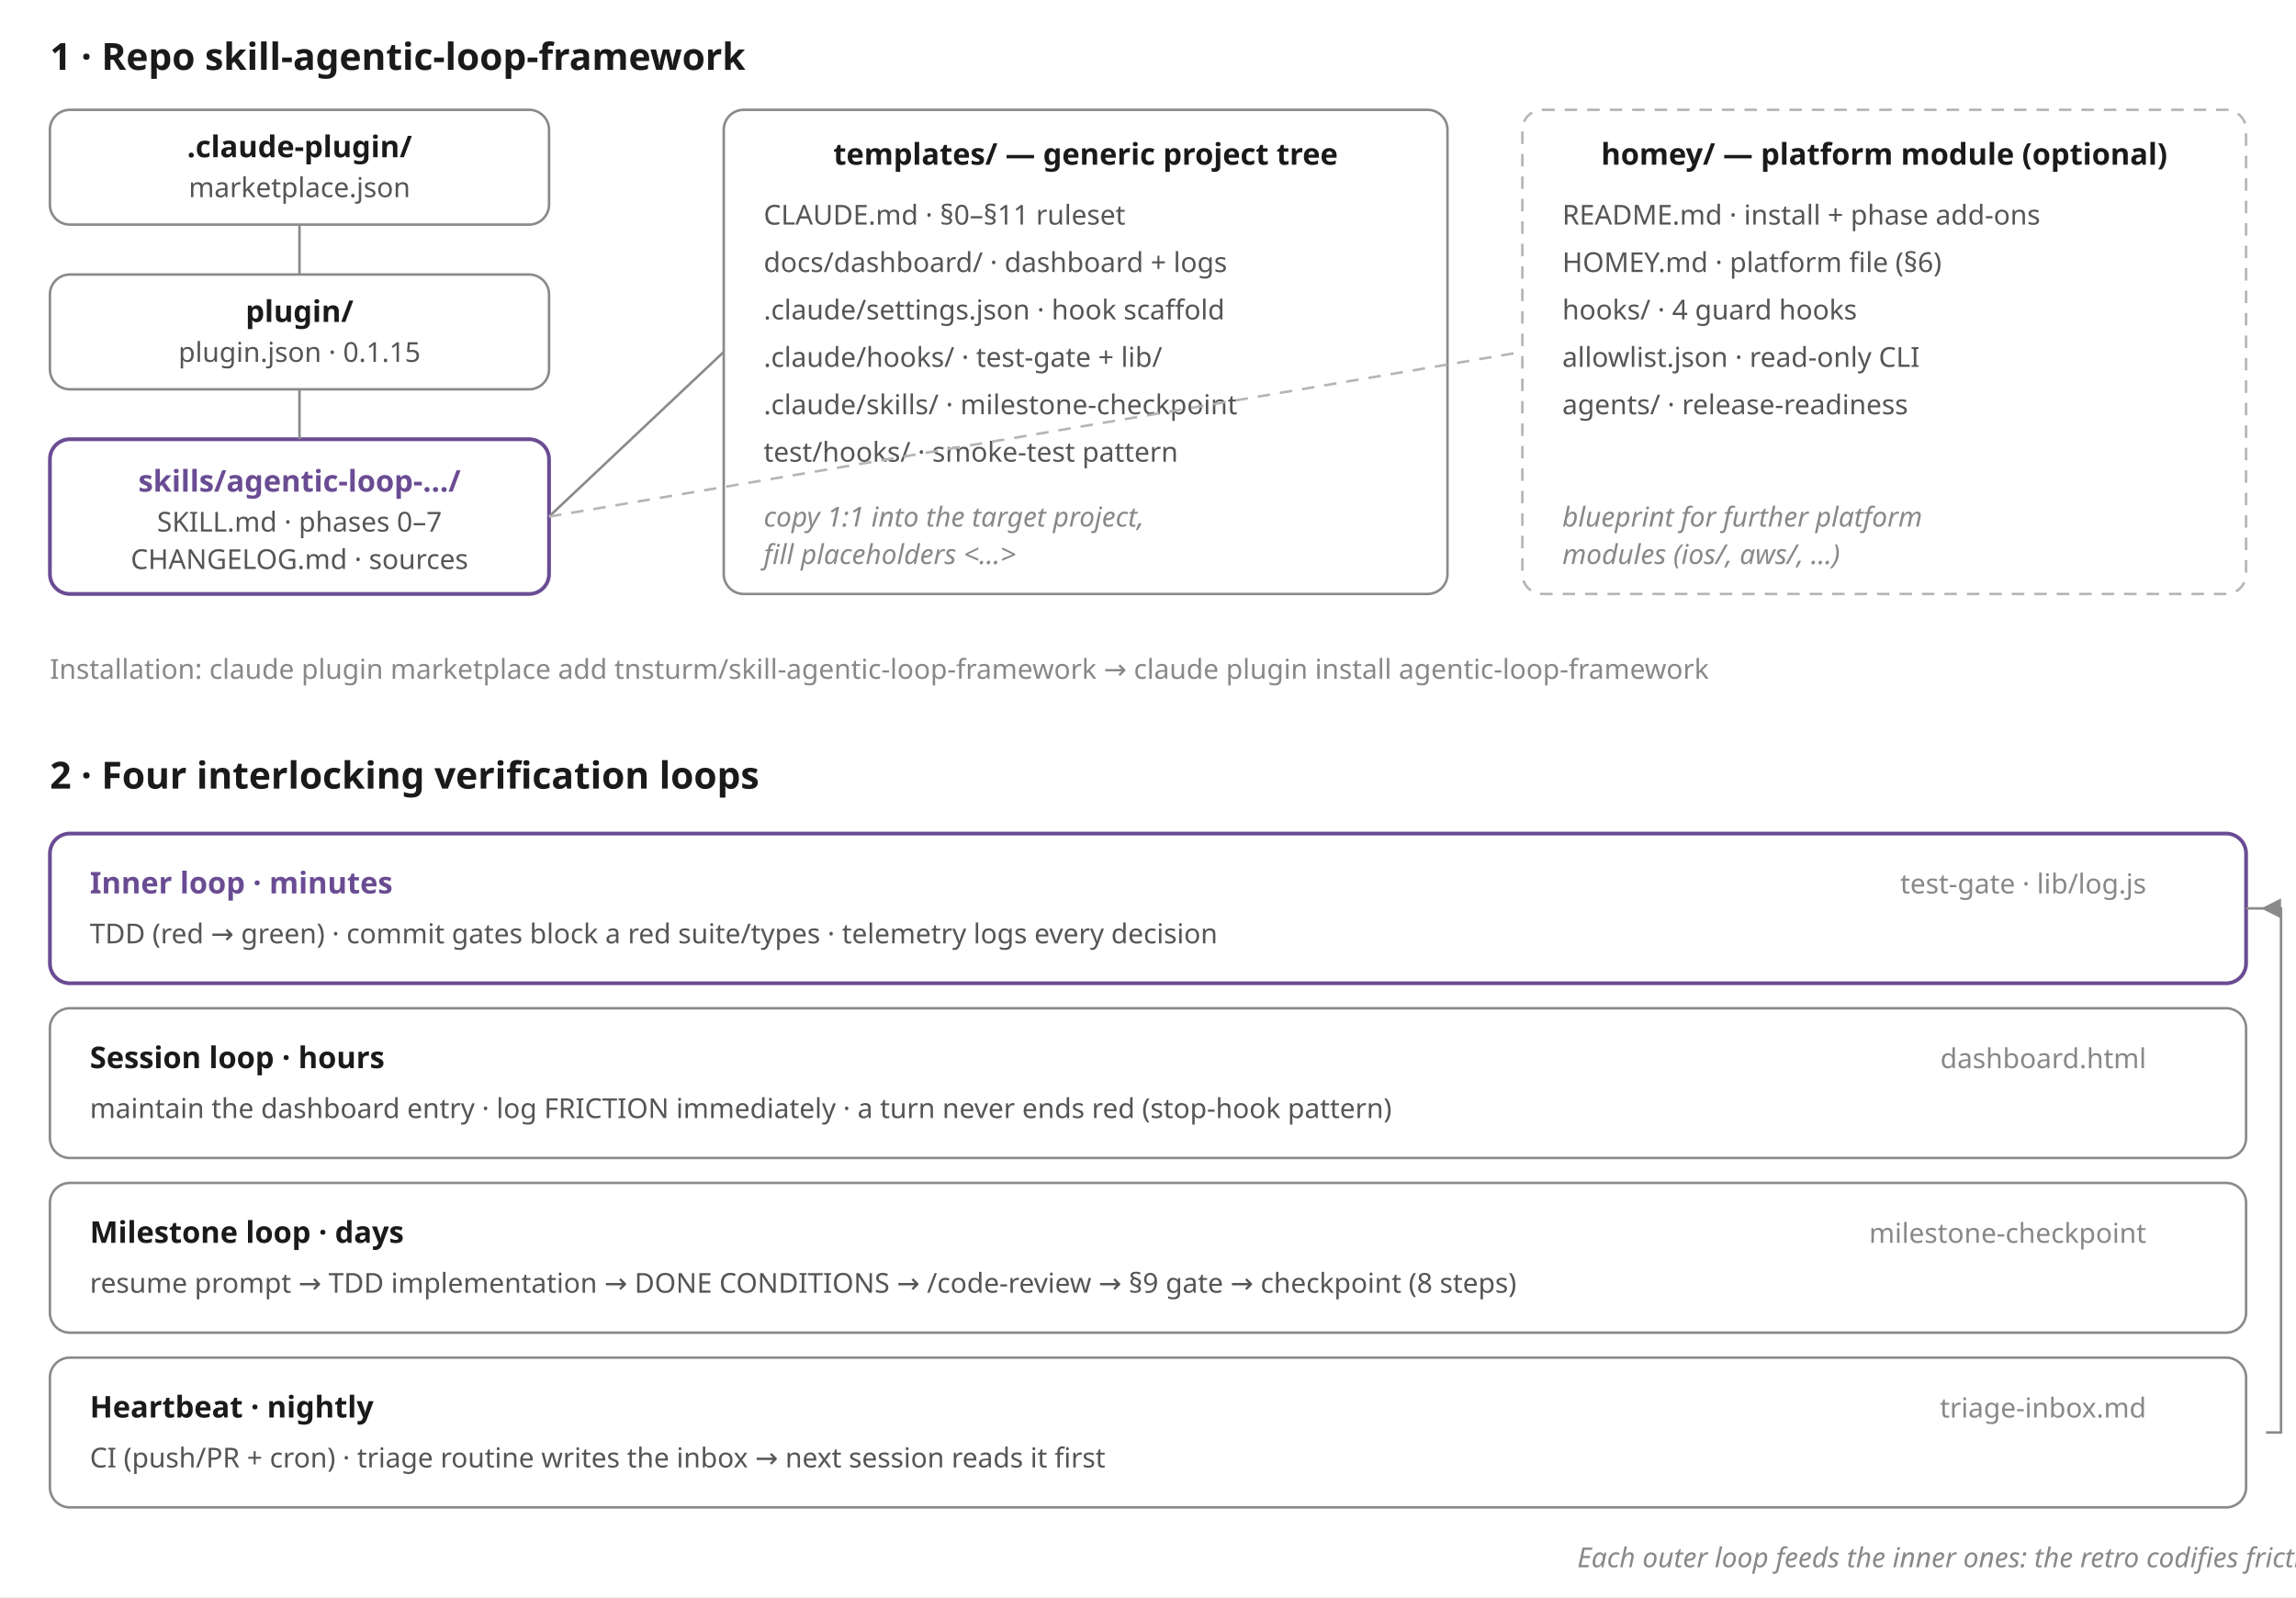
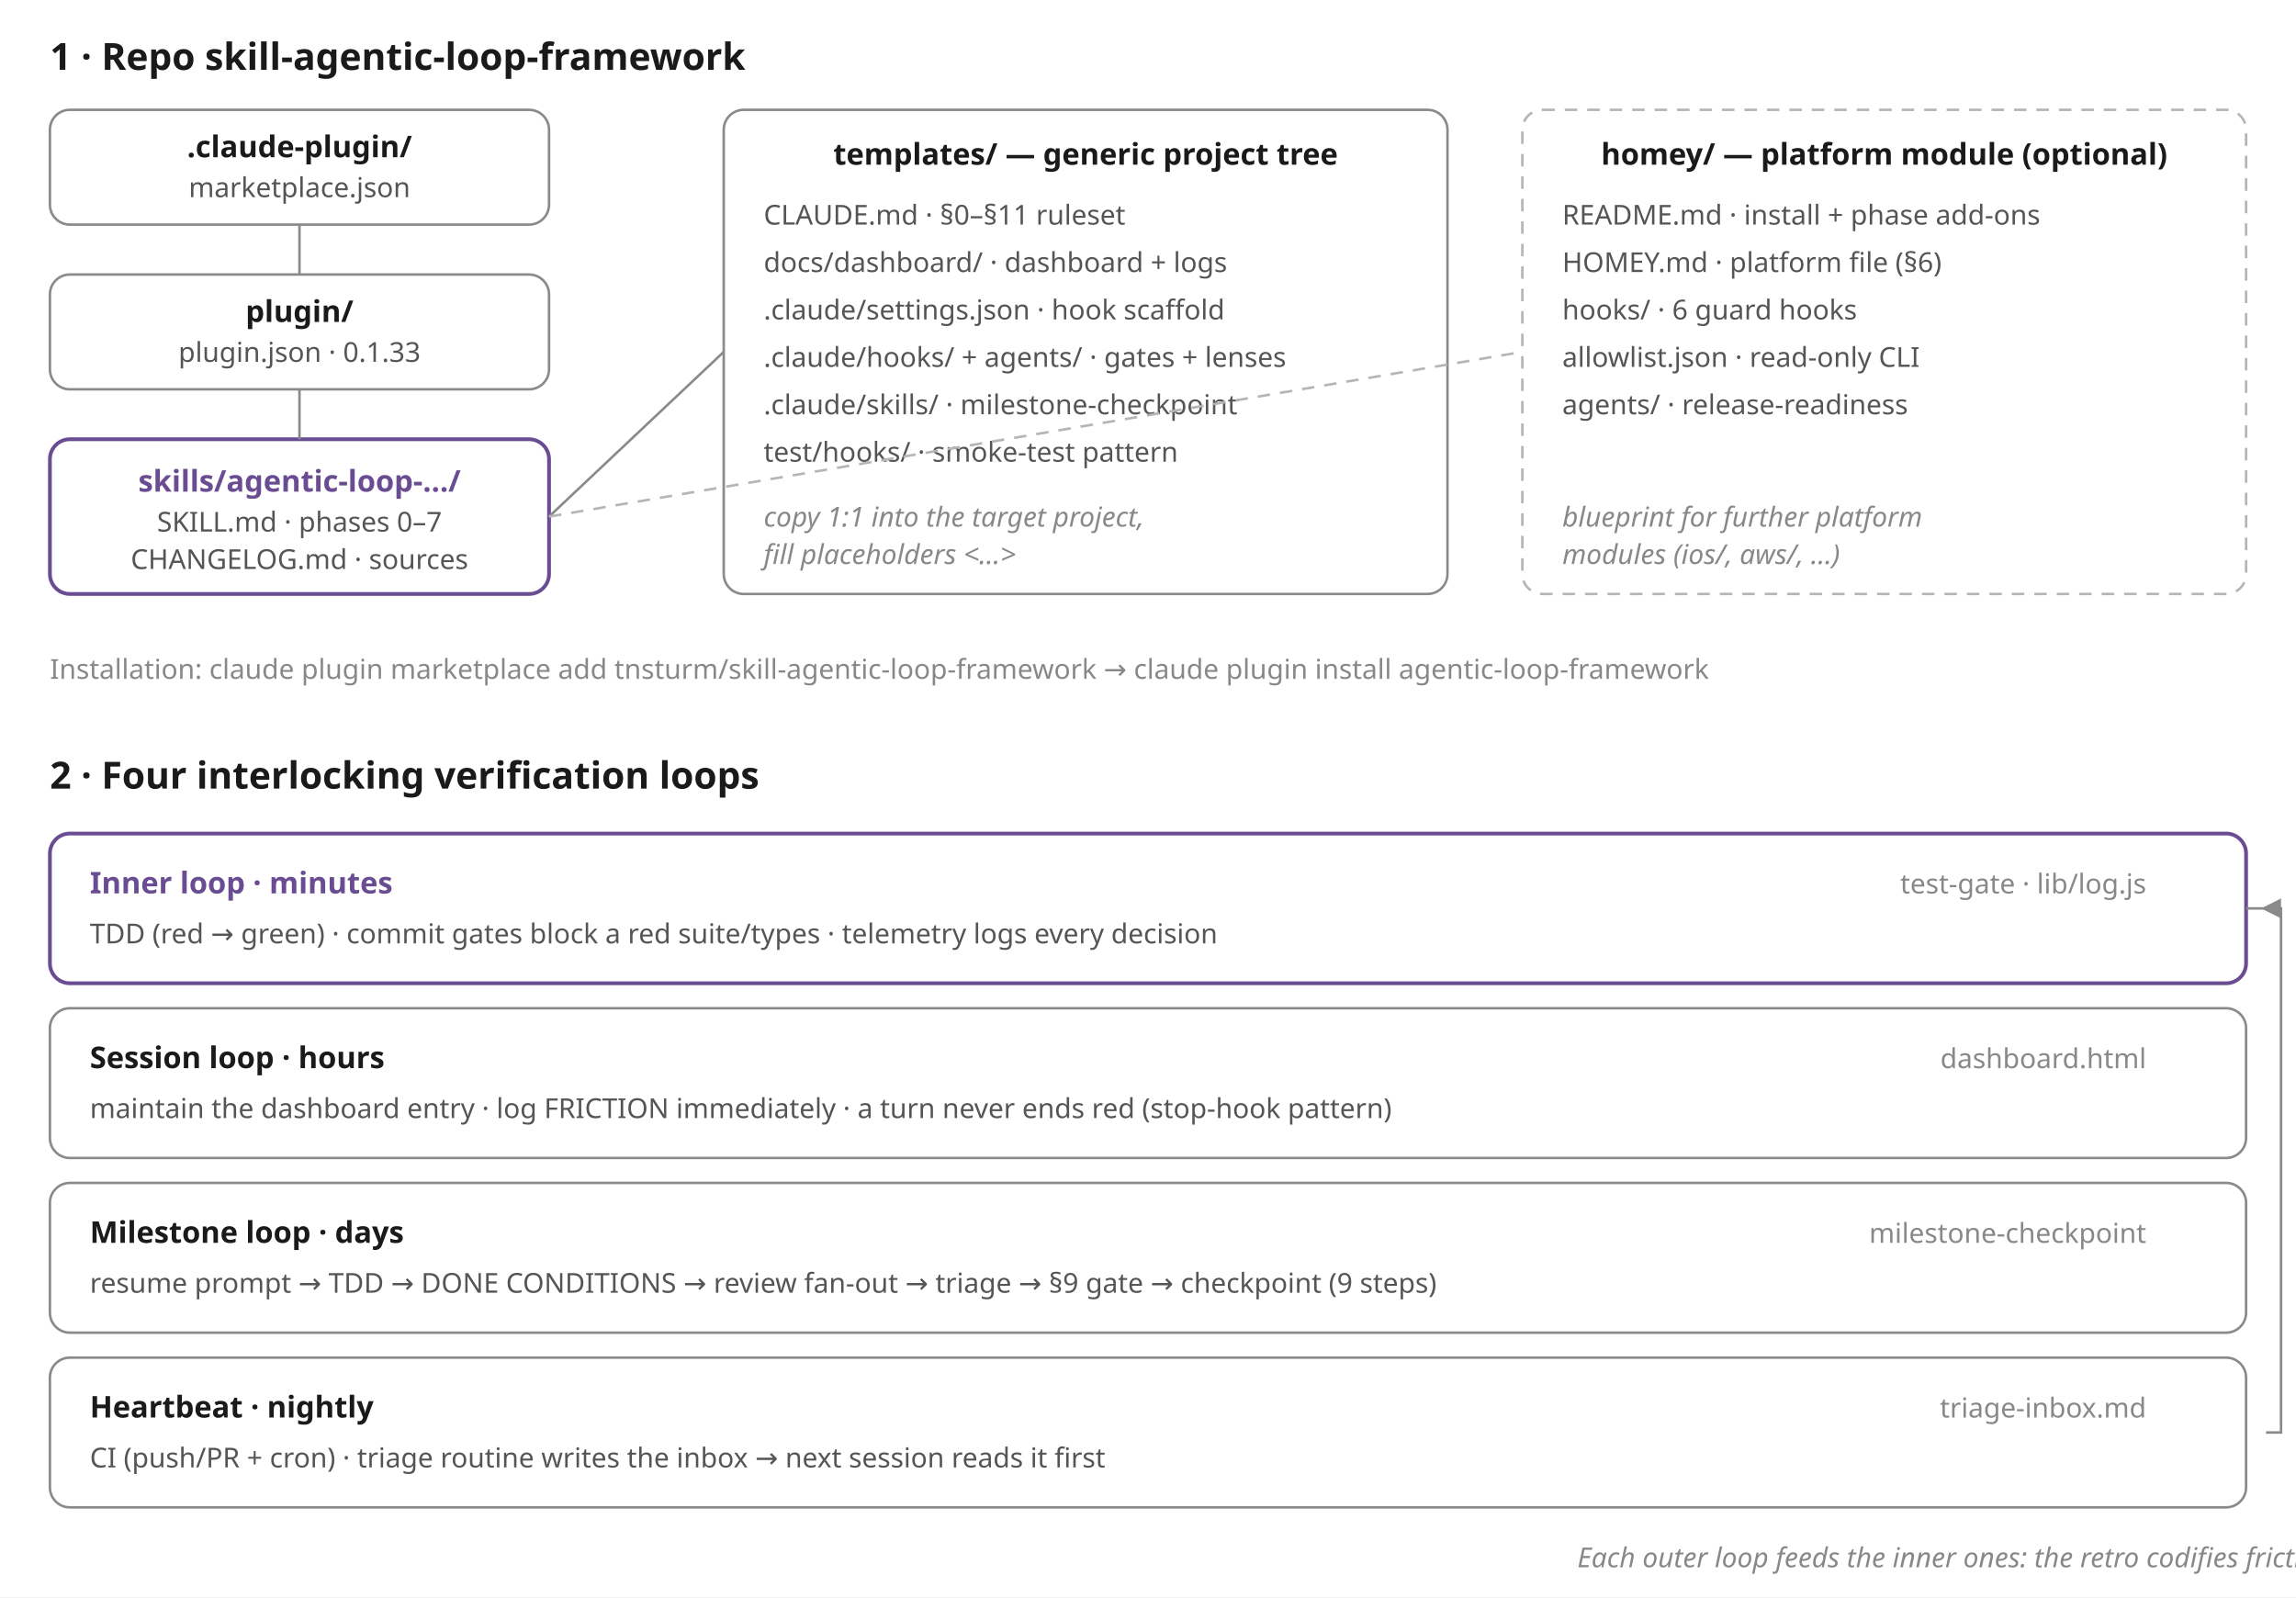
<svg xmlns="http://www.w3.org/2000/svg" viewBox="0 0 920 640" width="920" height="640" role="img" font-family="Segoe UI, system-ui, sans-serif">
  <rect x="0" y="0" width="920" height="640" fill="#ffffff" />
  <text x="20" y="28" font-size="15" font-weight="700" fill="#1a1a1a">1 · Repo skill-agentic-loop-framework</text>
  <rect x="20" y="44" width="200" height="46" rx="8" fill="none" stroke="#8a8a8a" />
  <text x="120" y="63" font-size="12" font-weight="600" fill="#1a1a1a" text-anchor="middle">.claude-plugin/</text>
  <text x="120" y="79" font-size="11" fill="#555555" text-anchor="middle">marketplace.json</text>
  <rect x="20" y="110" width="200" height="46" rx="8" fill="none" stroke="#8a8a8a" />
  <text x="120" y="129" font-size="12" font-weight="600" fill="#1a1a1a" text-anchor="middle">plugin/</text>
-   <text x="120" y="145" font-size="11" fill="#555555" text-anchor="middle">plugin.json · 0.1.15</text>
+   <text x="120" y="145" font-size="11" fill="#555555" text-anchor="middle">plugin.json · 0.1.33</text>
  <rect x="20" y="176" width="200" height="62" rx="8" fill="none" stroke="#6A4C93" stroke-width="1.5" />
  <text x="120" y="197" font-size="12" font-weight="700" fill="#6A4C93" text-anchor="middle">skills/agentic-loop-…/</text>
  <text x="120" y="213" font-size="11" fill="#555555" text-anchor="middle">SKILL.md · phases 0–7</text>
  <text x="120" y="228" font-size="11" fill="#555555" text-anchor="middle">CHANGELOG.md · sources</text>
  <line x1="120" y1="90" x2="120" y2="110" stroke="#8a8a8a" />
  <line x1="120" y1="156" x2="120" y2="176" stroke="#8a8a8a" />
  <rect x="290" y="44" width="290" height="194" rx="8" fill="none" stroke="#8a8a8a" />
  <text x="435" y="66" font-size="12" font-weight="700" fill="#1a1a1a" text-anchor="middle">templates/ — generic project tree</text>
  <text x="306" y="90" font-size="11" fill="#555555">CLAUDE.md · §0–§11 ruleset</text>
  <text x="306" y="109" font-size="11" fill="#555555">docs/dashboard/ · dashboard + logs</text>
  <text x="306" y="128" font-size="11" fill="#555555">.claude/settings.json · hook scaffold</text>
-   <text x="306" y="147" font-size="11" fill="#555555">.claude/hooks/ · test-gate + lib/</text>
+   <text x="306" y="147" font-size="11" fill="#555555">.claude/hooks/ + agents/ · gates + lenses</text>
  <text x="306" y="166" font-size="11" fill="#555555">.claude/skills/ · milestone-checkpoint</text>
  <text x="306" y="185" font-size="11" fill="#555555">test/hooks/ · smoke-test pattern</text>
  <text x="306" y="211" font-size="11" font-style="italic" fill="#888888">copy 1:1 into the target project,</text>
  <text x="306" y="226" font-size="11" font-style="italic" fill="#888888">fill placeholders &lt;…&gt;</text>
  <rect x="610" y="44" width="290" height="194" rx="8" fill="none" stroke="#b5b5b5" stroke-dasharray="5 4" />
  <text x="755" y="66" font-size="12" font-weight="700" fill="#1a1a1a" text-anchor="middle">homey/ — platform module (optional)</text>
  <text x="626" y="90" font-size="11" fill="#555555">README.md · install + phase add-ons</text>
  <text x="626" y="109" font-size="11" fill="#555555">HOMEY.md · platform file (§6)</text>
-   <text x="626" y="128" font-size="11" fill="#555555">hooks/ · 4 guard hooks</text>
+   <text x="626" y="128" font-size="11" fill="#555555">hooks/ · 6 guard hooks</text>
  <text x="626" y="147" font-size="11" fill="#555555">allowlist.json · read-only CLI</text>
  <text x="626" y="166" font-size="11" fill="#555555">agents/ · release-readiness</text>
  <text x="626" y="211" font-size="11" font-style="italic" fill="#888888">blueprint for further platform</text>
  <text x="626" y="226" font-size="11" font-style="italic" fill="#888888">modules (ios/, aws/, …)</text>
  <line x1="220" y1="207" x2="290" y2="141" stroke="#8a8a8a" />
  <line x1="220" y1="207" x2="610" y2="141" stroke="#b5b5b5" stroke-dasharray="5 4" />
  <text x="20" y="272" font-size="11" fill="#888888">Installation: claude plugin marketplace add tnsturm/skill-agentic-loop-framework → claude plugin install agentic-loop-framework</text>
  <text x="20" y="316" font-size="15" font-weight="700" fill="#1a1a1a">2 · Four interlocking verification loops</text>
  <rect x="20" y="334" width="880" height="60" rx="8" fill="none" stroke="#6A4C93" stroke-width="1.5" />
  <text x="36" y="358" font-size="12" font-weight="700" fill="#6A4C93">Inner loop · minutes</text>
  <text x="36" y="378" font-size="11" fill="#555555">TDD (red → green) · commit gates block a red suite/types · telemetry logs every decision</text>
  <text x="860" y="358" font-size="11" fill="#888888" text-anchor="end">test-gate · lib/log.js</text>
  <rect x="20" y="404" width="880" height="60" rx="8" fill="none" stroke="#8a8a8a" />
  <text x="36" y="428" font-size="12" font-weight="700" fill="#1a1a1a">Session loop · hours</text>
  <text x="36" y="448" font-size="11" fill="#555555">maintain the dashboard entry · log FRICTION immediately · a turn never ends red (stop-hook pattern)</text>
  <text x="860" y="428" font-size="11" fill="#888888" text-anchor="end">dashboard.html</text>
  <rect x="20" y="474" width="880" height="60" rx="8" fill="none" stroke="#8a8a8a" />
  <text x="36" y="498" font-size="12" font-weight="700" fill="#1a1a1a">Milestone loop · days</text>
-   <text x="36" y="518" font-size="11" fill="#555555">resume prompt → TDD implementation → DONE CONDITIONS → /code-review → §9 gate → checkpoint (8 steps)</text>
+   <text x="36" y="518" font-size="11" fill="#555555">resume prompt → TDD → DONE CONDITIONS → review fan-out → triage → §9 gate → checkpoint (9 steps)</text>
  <text x="860" y="498" font-size="11" fill="#888888" text-anchor="end">milestone-checkpoint</text>
  <rect x="20" y="544" width="880" height="60" rx="8" fill="none" stroke="#8a8a8a" />
  <text x="36" y="568" font-size="12" font-weight="700" fill="#1a1a1a">Heartbeat · nightly</text>
  <text x="36" y="588" font-size="11" fill="#555555">CI (push/PR + cron) · triage routine writes the inbox → next session reads it first</text>
  <text x="860" y="568" font-size="11" fill="#888888" text-anchor="end">triage-inbox.md</text>
  <path d="M 908 574 L 914 574 L 914 364 L 900 364" fill="none" stroke="#8a8a8a" />
  <path d="M 906 364 L 914 360 L 914 368 Z" fill="#8a8a8a" />
  <text x="632" y="628" font-size="11" font-style="italic" fill="#888888">Each outer loop feeds the inner ones: the retro codifies friction as a hook/rule/memory.</text>
</svg>
